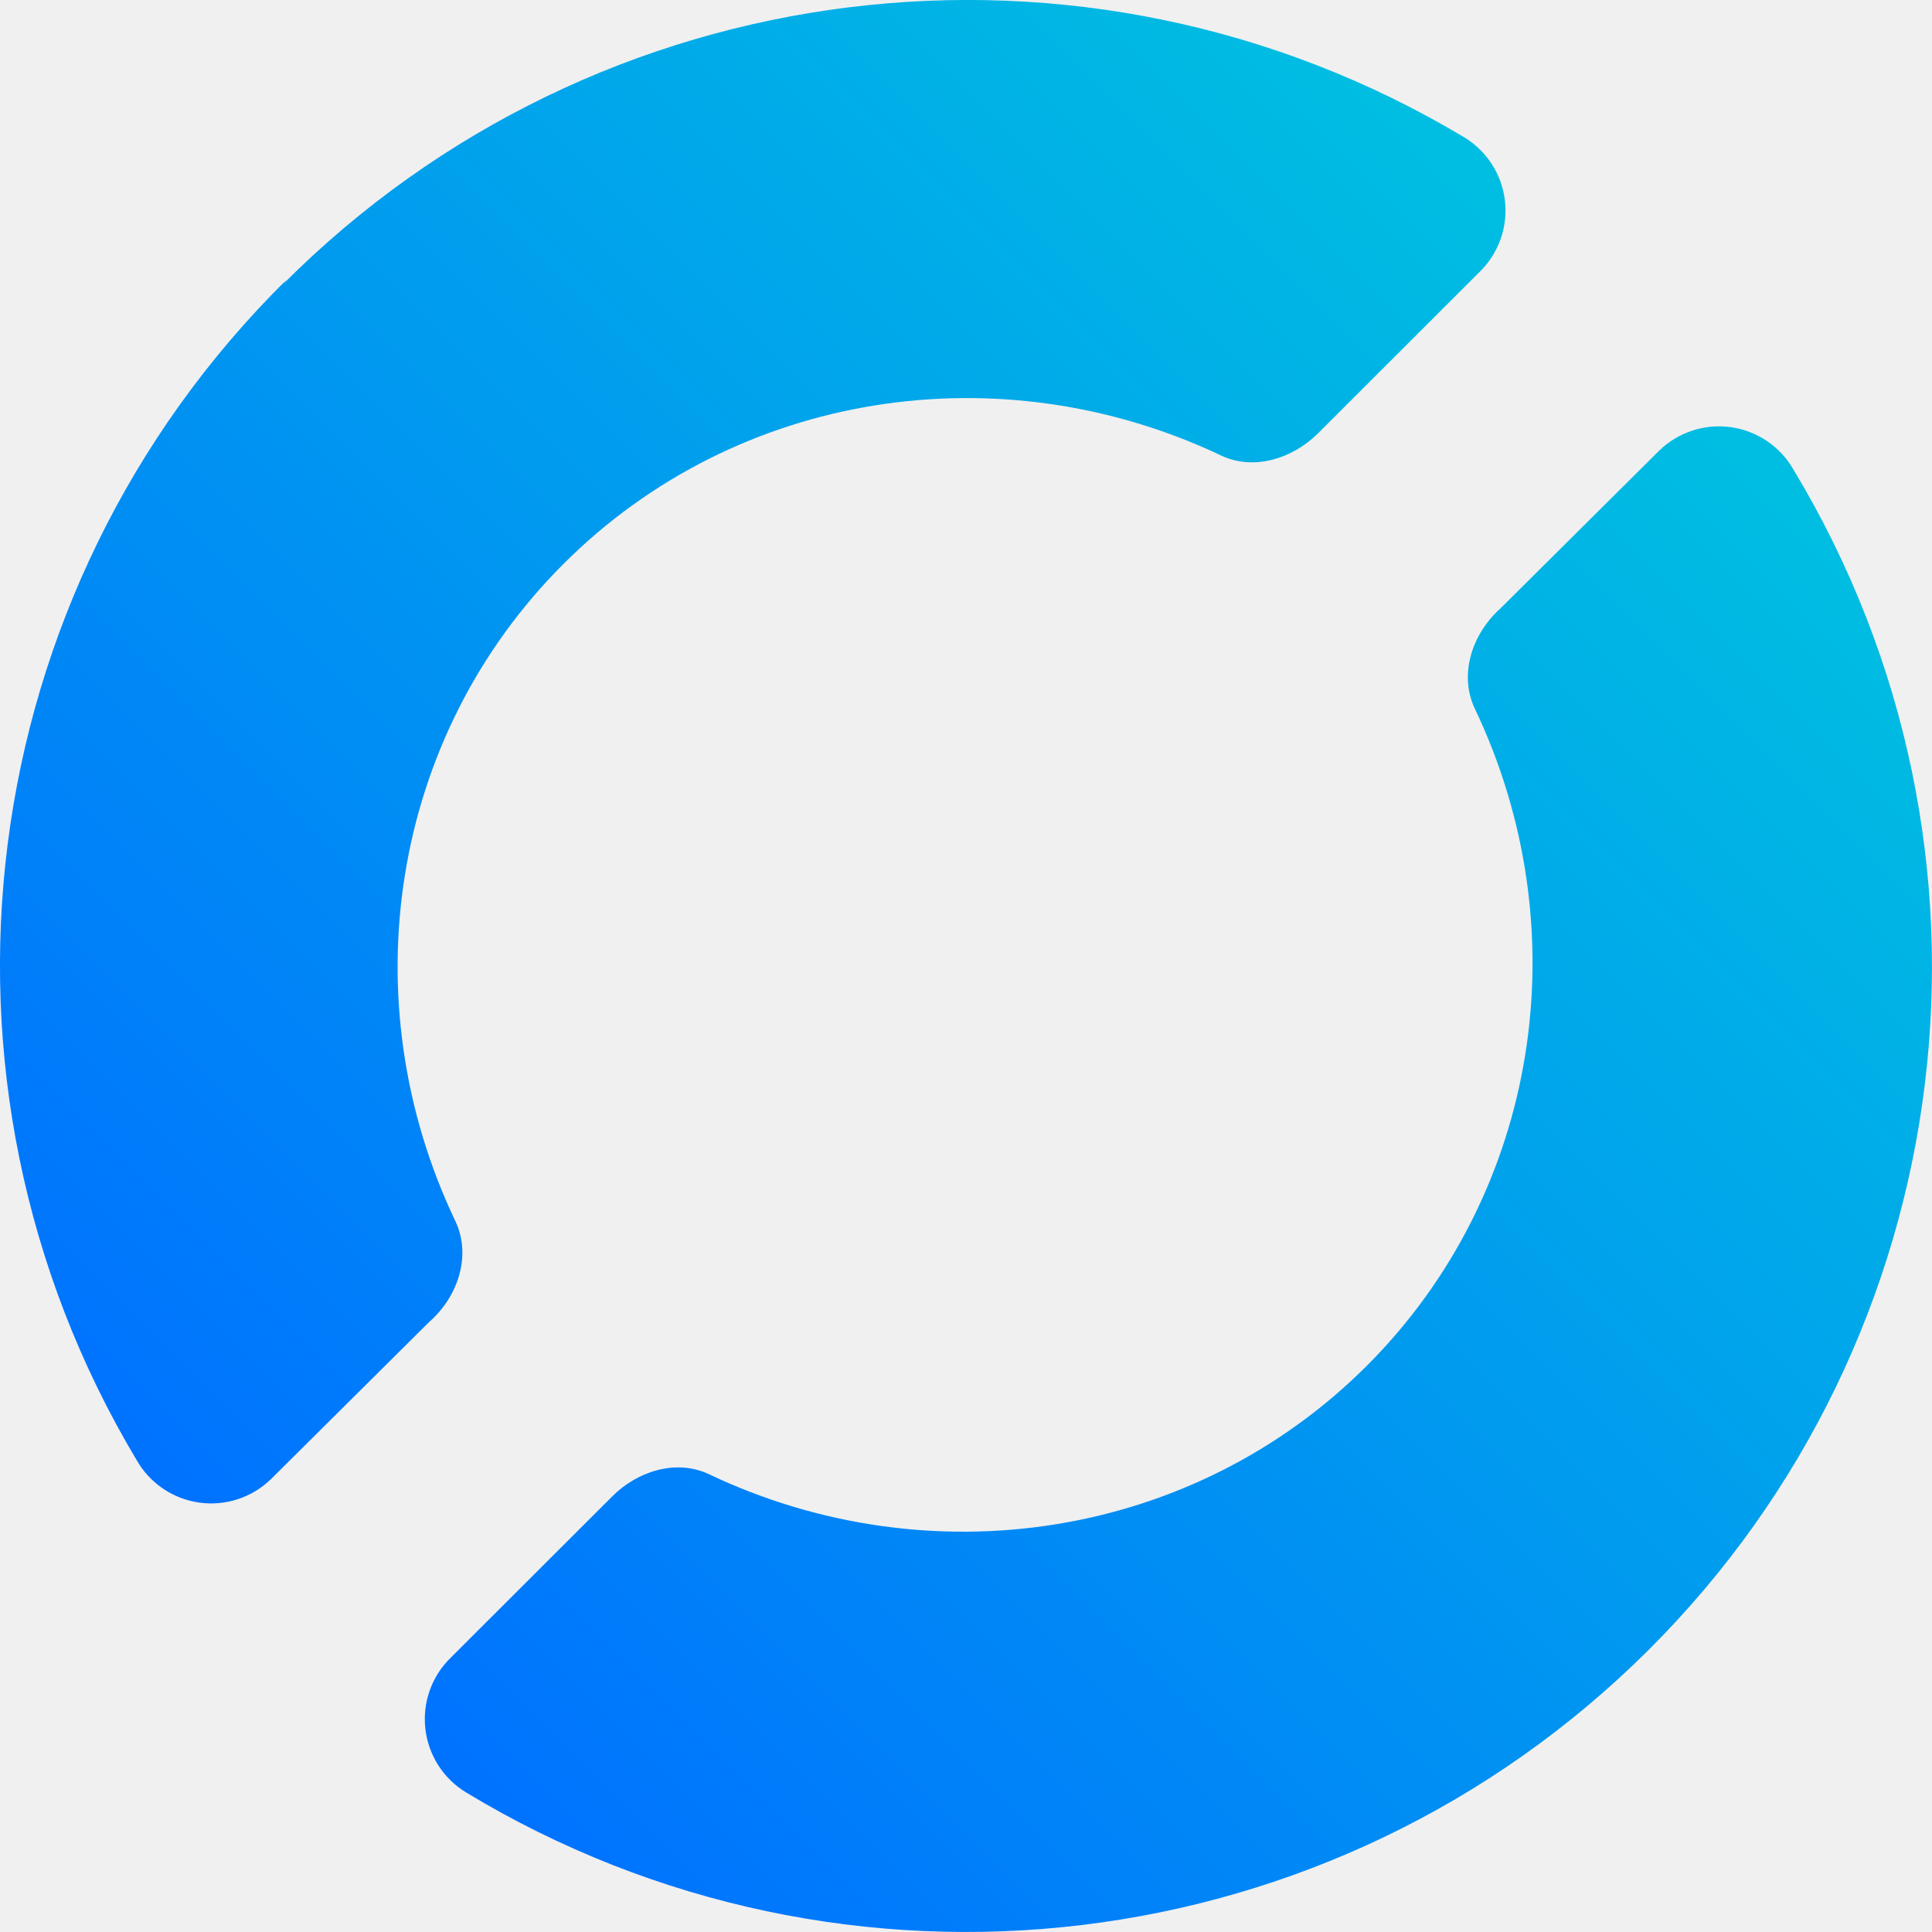
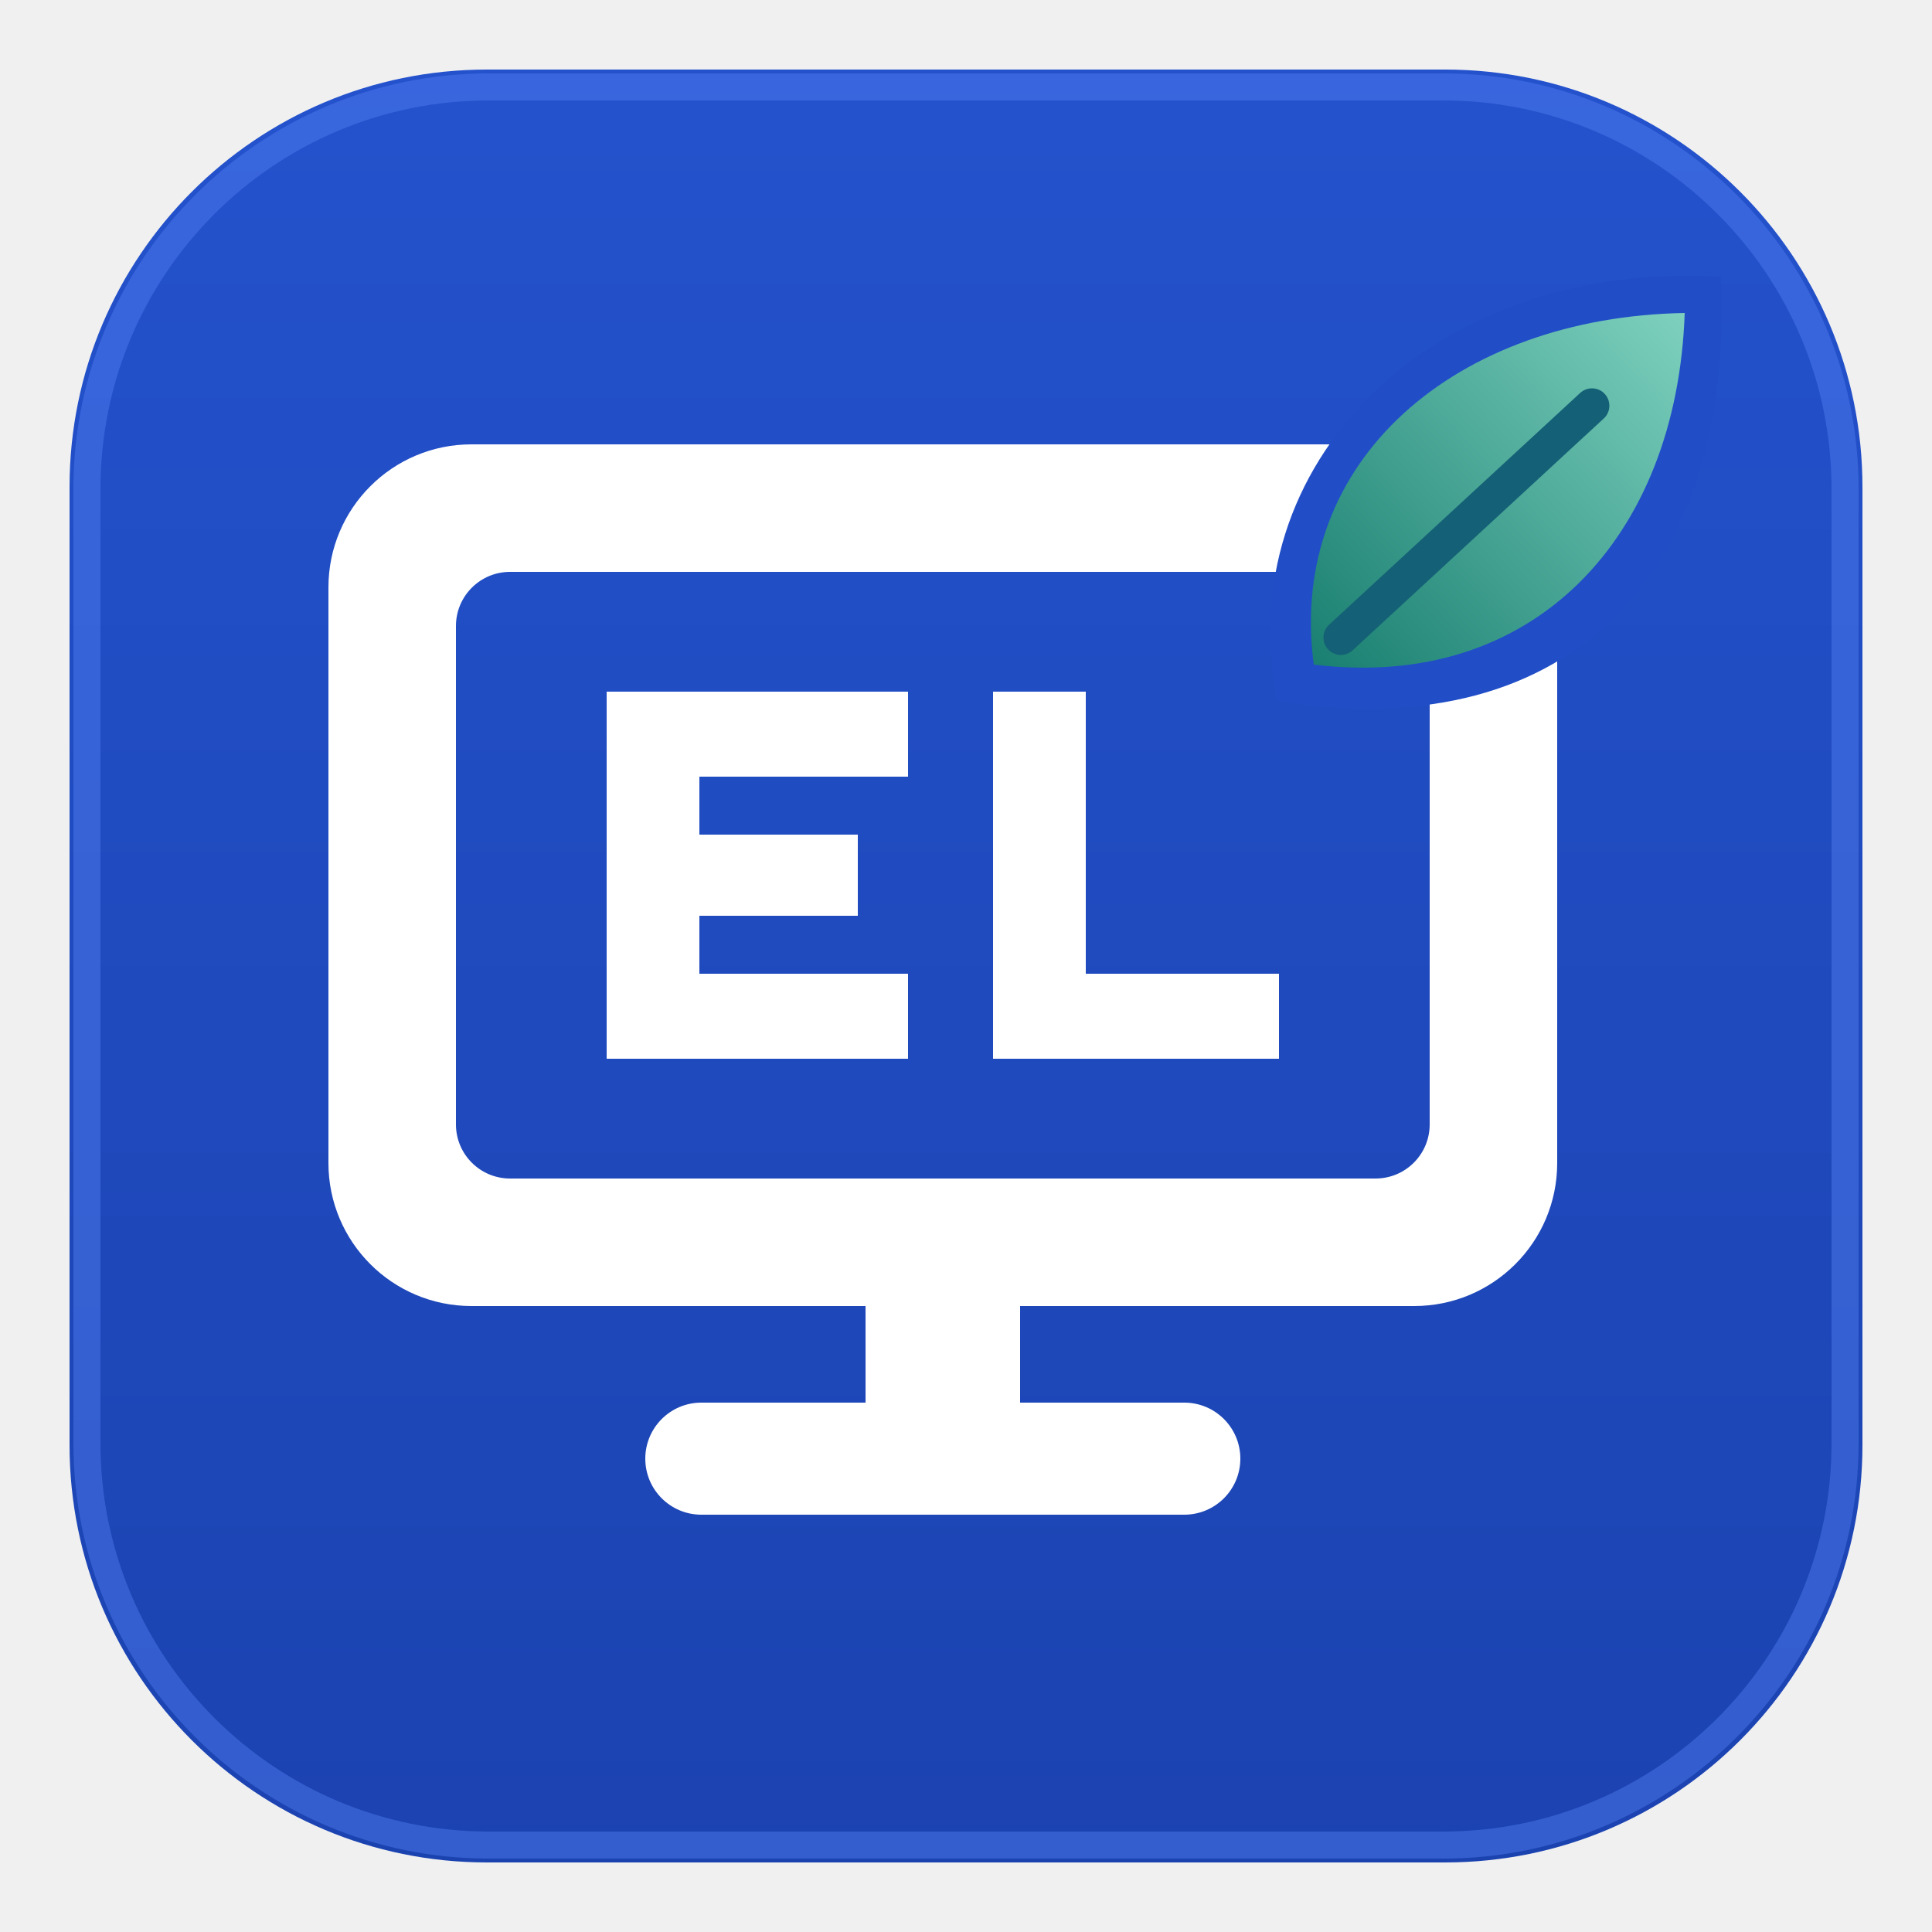
- <svg xmlns="http://www.w3.org/2000/svg" xmlns:xlink="http://www.w3.org/1999/xlink" xml:space="preserve" width="26" height="26" style="isolation:isolate" viewBox="66.993 897.484 26 26">
+ <svg xmlns="http://www.w3.org/2000/svg" width="32" height="32" viewBox="0 0 1000 1000">
  <defs>
-     <linearGradient xlink:href="#a" id="b" x1=".148" x2=".845" y1=".851" y2=".154" gradientTransform="matrix(26.00048 0 0 25.99935 66.993 897.485)" gradientUnits="userSpaceOnUse" />
+     <linearGradient id="bg" x1="500" y1="0" x2="500" y2="1000" gradientUnits="userSpaceOnUse">
+       <stop offset="0" stop-color="#2453CE" />
+       <stop offset="1" stop-color="#1B42AF" />
+     </linearGradient>
+     <linearGradient id="leaf" x1="670" y1="354" x2="880" y2="154" gradientUnits="userSpaceOnUse">
+       <stop offset="0" stop-color="#147B6D" />
+       <stop offset="1" stop-color="#82D4C1" />
+     </linearGradient>
  </defs>
-   <linearGradient id="a" x1=".148" x2=".845" y1=".851" y2=".154" gradientTransform="matrix(26.301 0 0 26.331 90.674 911.757)" gradientUnits="userSpaceOnUse">
-     <stop offset="0" stop-color="#004ba6" style="stop-color:#0071ff;stop-opacity:1" />
-     <stop offset="1" stop-color="#00bfe1" style="stop-color:#00bfe1;stop-opacity:1" />
-   </linearGradient>
-   <path fill="url(#a)" d="m89.318 903.552-2.135 2.122c-.376.337-.558.879-.347 1.337 1.422 2.976.882 6.524-1.452 8.856-2.335 2.331-5.887 2.87-8.866 1.449-.439-.197-.954-.03-1.292.312l-2.17 2.167a1.154 1.154 0 0 0 .208 1.81 13.005 13.005 0 0 0 15.91-1.912 12.97 12.97 0 0 0 1.956-15.887 1.154 1.154 0 0 0-1.812-.254zm-18.467-2.305a12.969 12.969 0 0 0-2.02 15.885 1.154 1.154 0 0 0 1.812.254l2.124-2.11c.385-.336.572-.884.359-1.348-1.423-2.976-.884-6.524 1.451-8.856 2.334-2.332 5.887-2.871 8.866-1.45.434.194.942.033 1.281-.3l2.182-2.18a1.152 1.152 0 0 0-.208-1.81 13.009 13.009 0 0 0-15.893 1.973z" style="fill:url(#b);stroke-width:.988" />
+   <rect x="36" y="36" width="928" height="928" rx="216" fill="url(#bg)" />
+   <rect x="45" y="45" width="910" height="910" rx="208" fill="none" stroke="#5280F2" stroke-opacity="0.45" stroke-width="14" />
+   <rect x="170" y="230" width="636" height="446" rx="74" fill="#FFFFFF" />
+   <rect x="236" y="296" width="504" height="314" rx="28" fill="url(#bg)" />
+   <rect x="448" y="664" width="80" height="74" fill="#FFFFFF" />
+   <rect x="334" y="726" width="308" height="58" rx="29" fill="#FFFFFF" />
+   <path fill="#FFFFFF" d="M314 358h156v44H362v30h82v42h-82v30h108v44H314V358zm200 0h48v146h100v44H514V358z" />
+   <path fill="#214EC7" d="M661.3 362.7C636.1 241.9 739.7 134.1 890.7 143.3 897.9 292.3 816.1 387.9 661.3 362.7z" />
+   <path fill="url(#leaf)" d="M680 344C666 238 754 164 872 162 868 278 794 358 680 344z" />
+   <path d="M694 330L824 210" fill="none" stroke="#146076" stroke-width="18" stroke-linecap="round" />
</svg>
